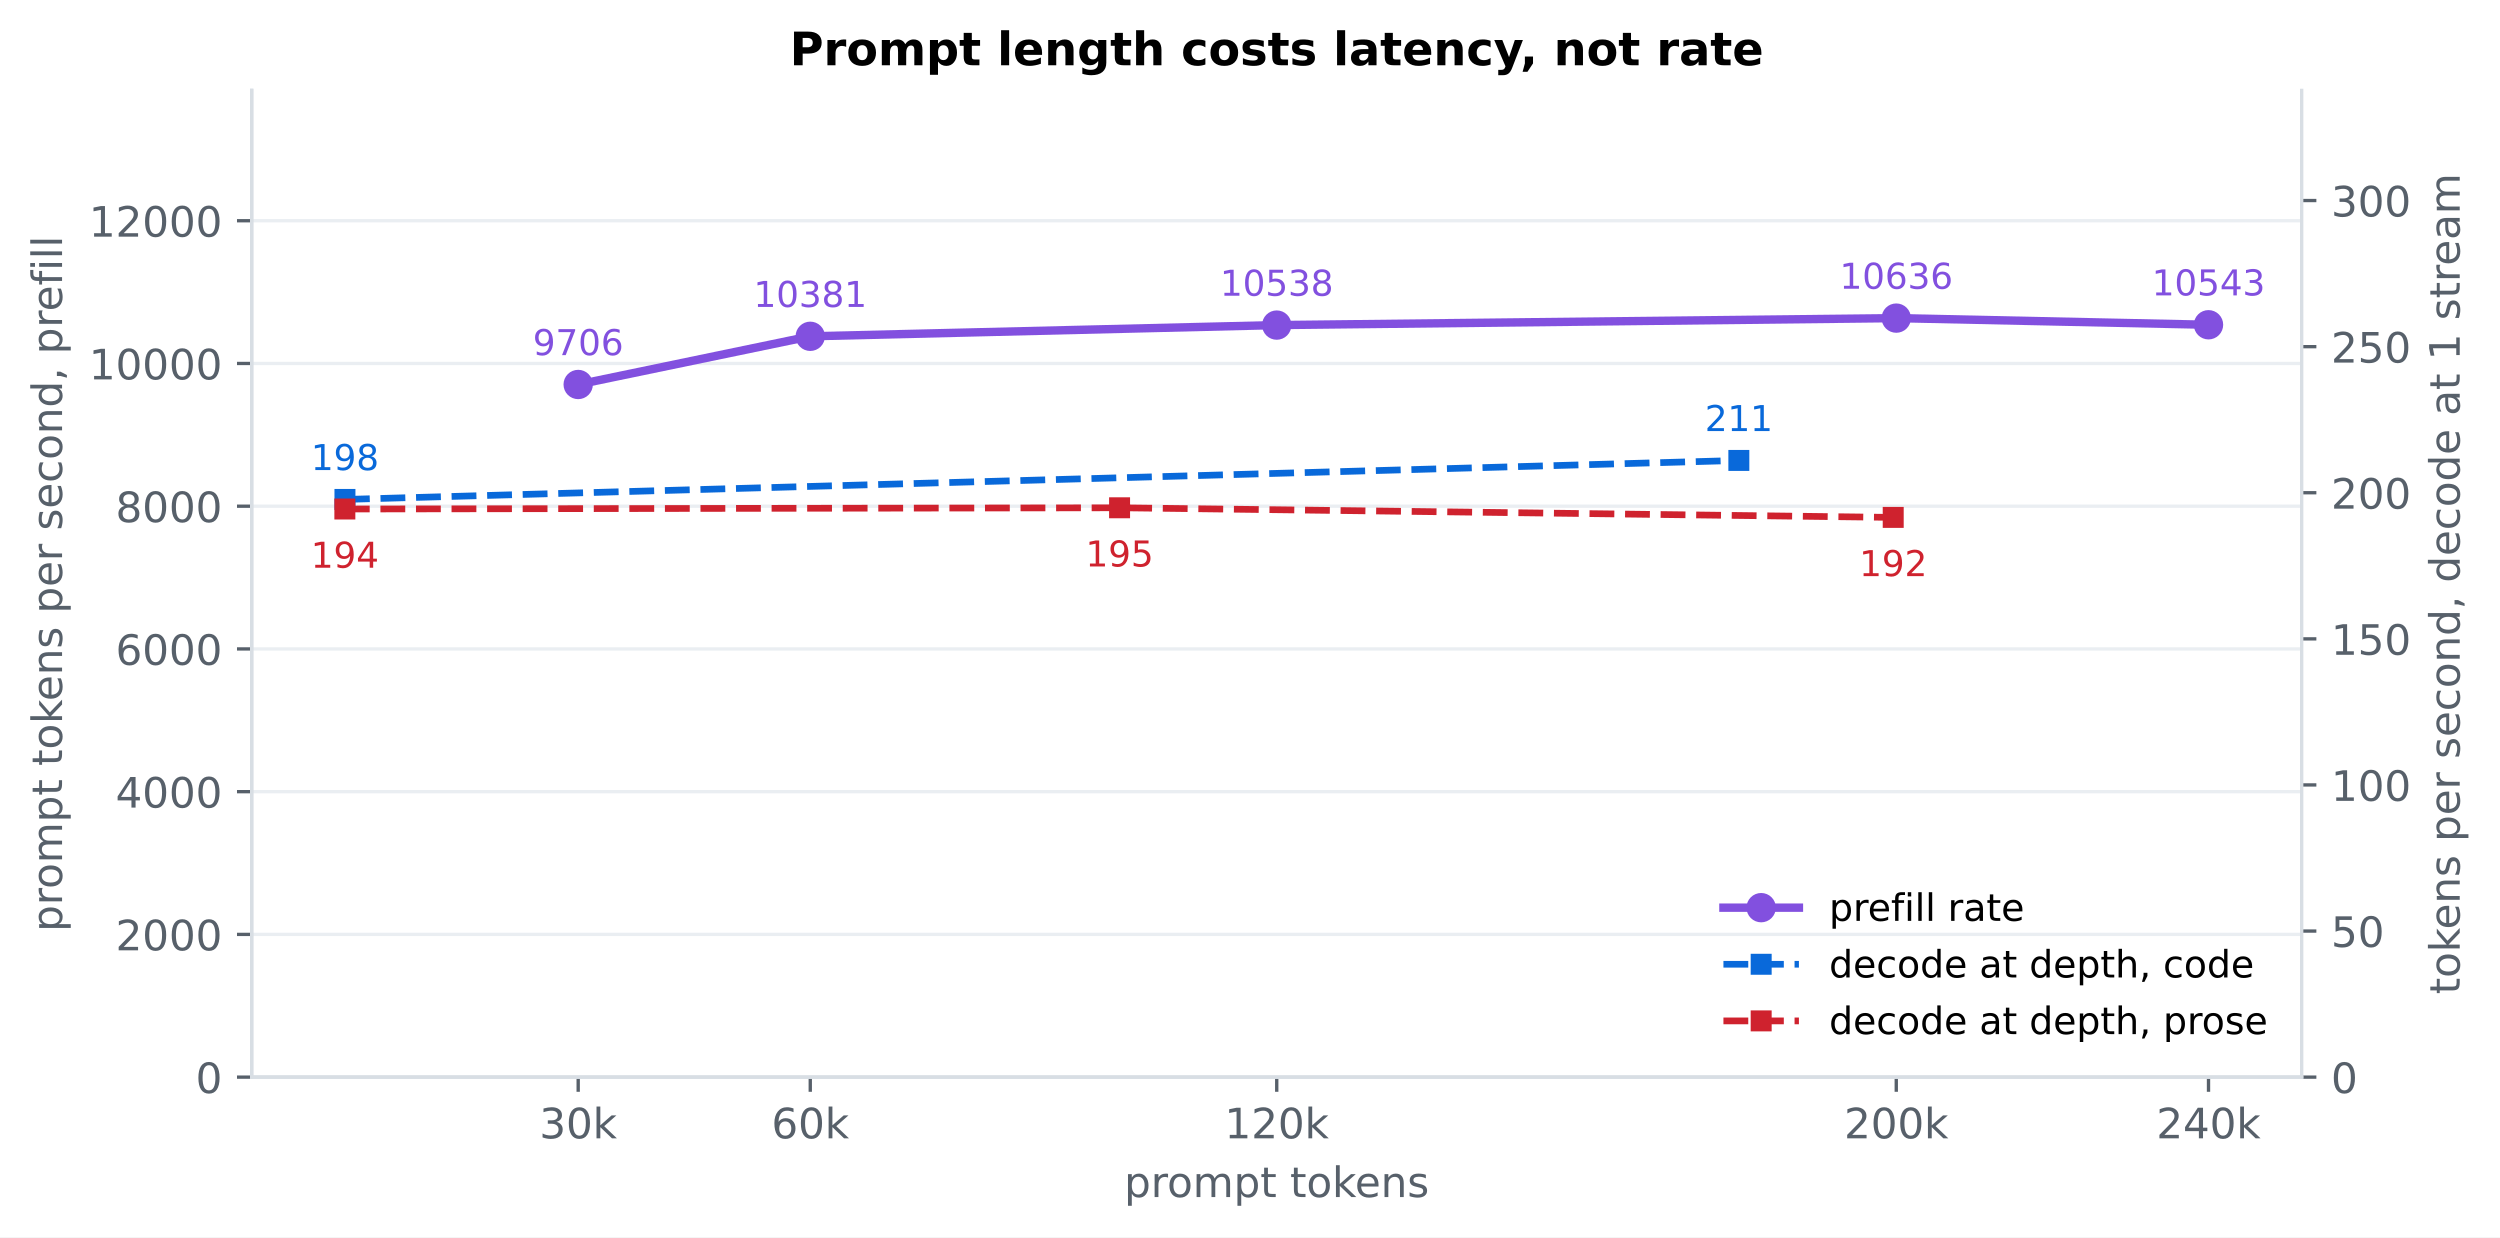
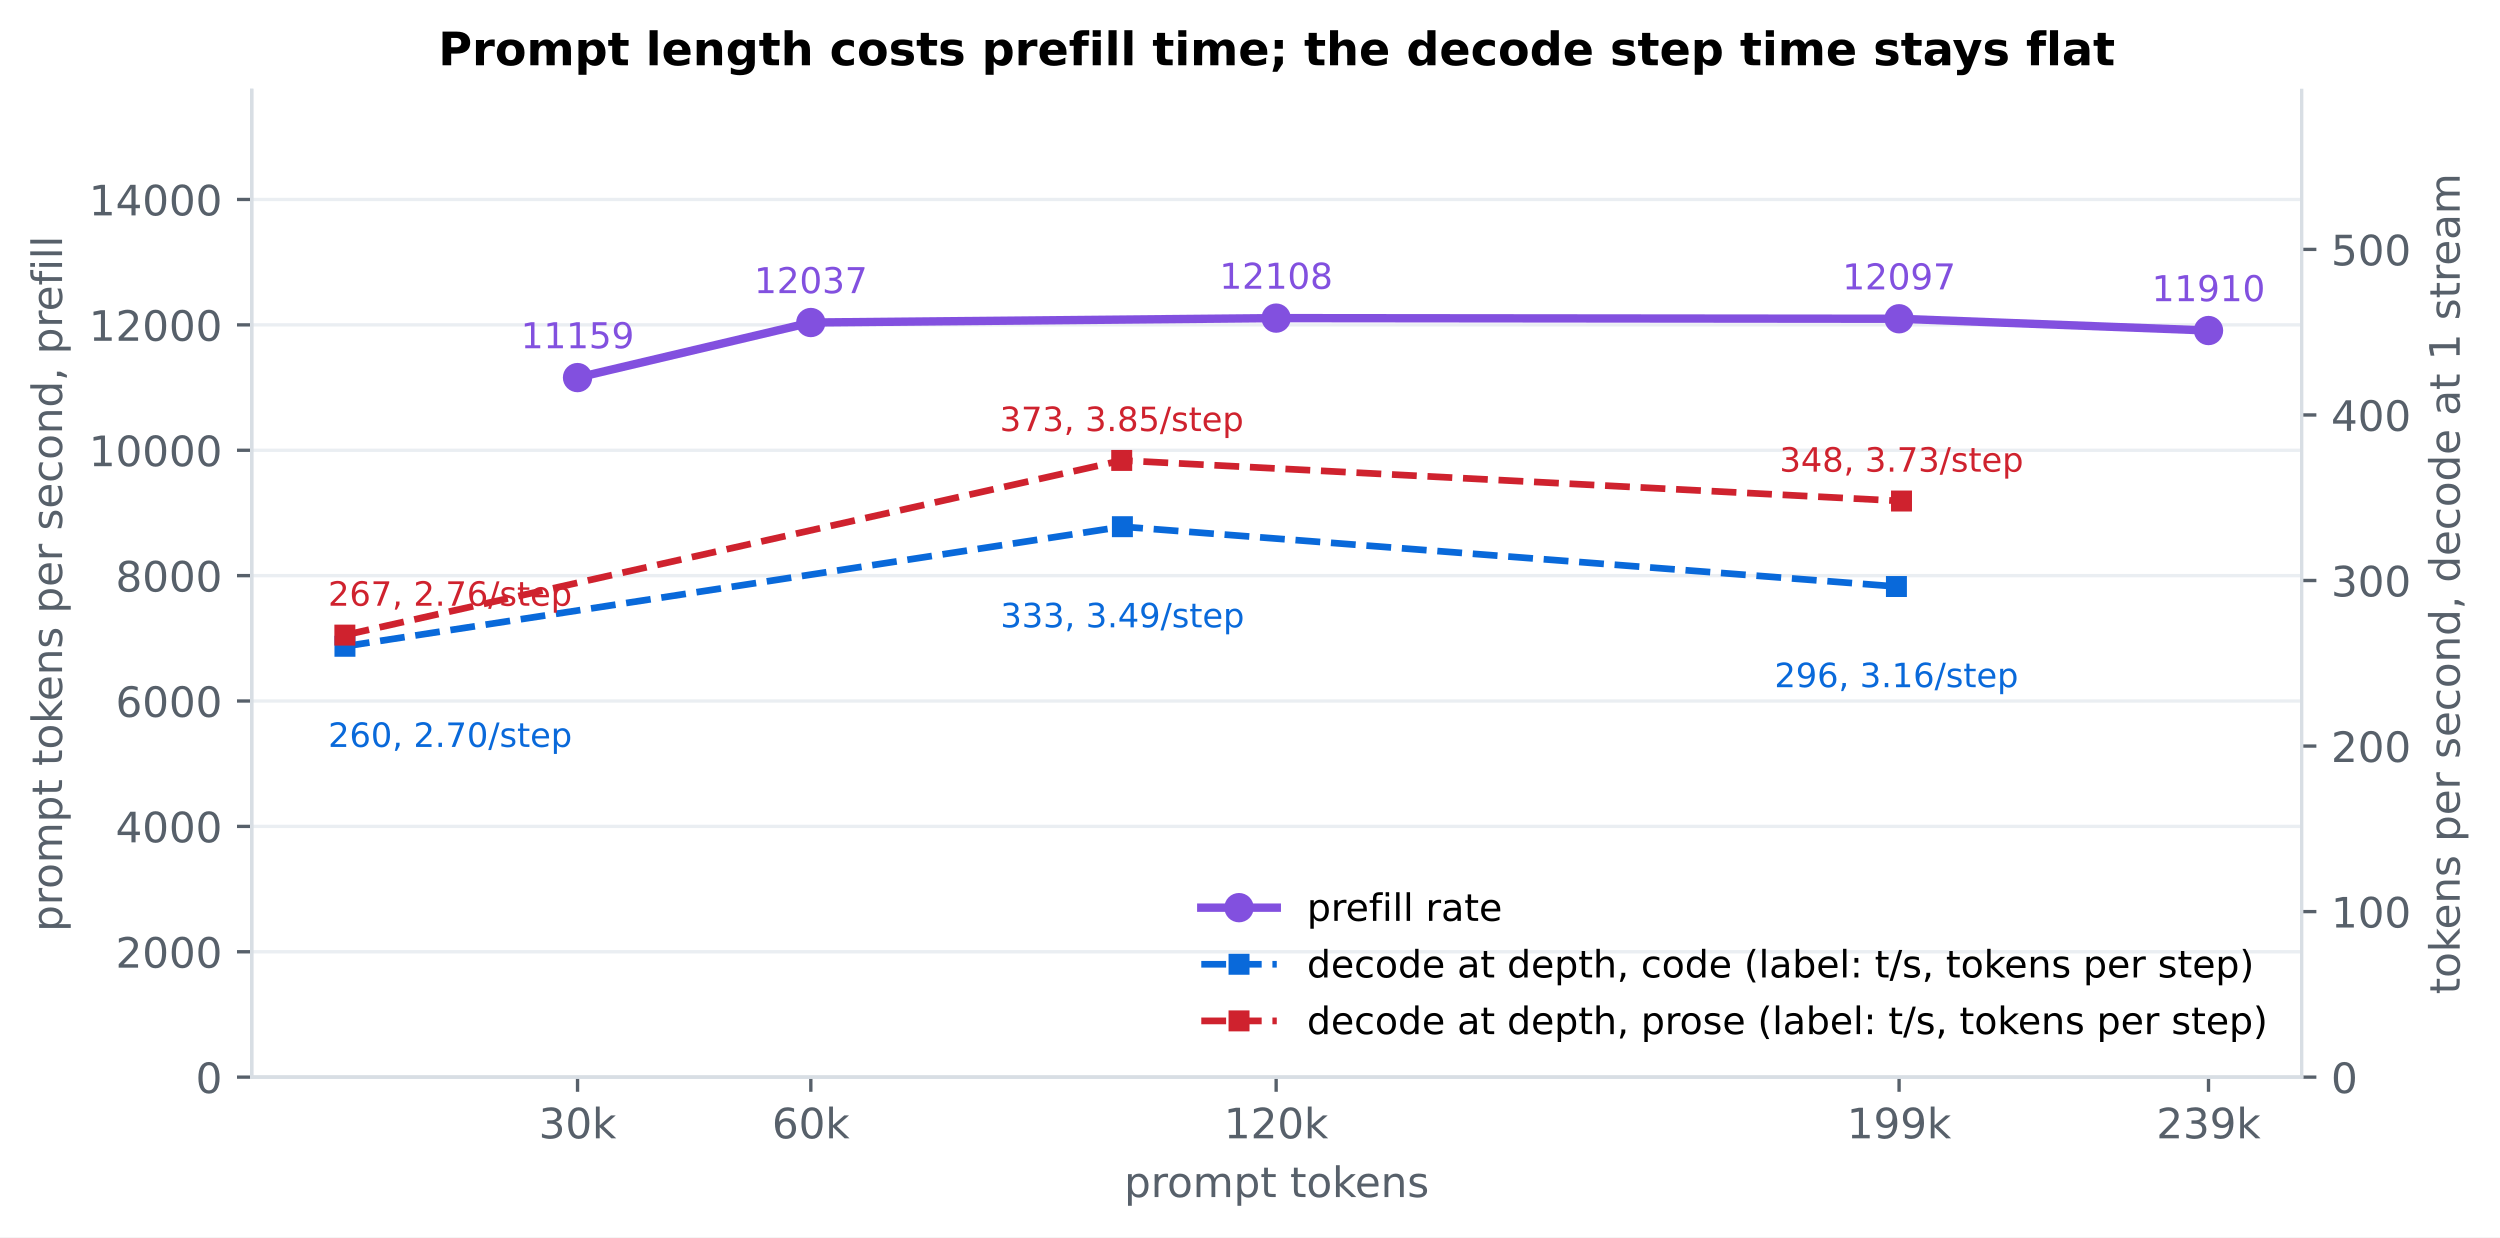
<svg xmlns="http://www.w3.org/2000/svg" xmlns:xlink="http://www.w3.org/1999/xlink" width="596.138pt" height="295.051pt" viewBox="0 0 596.138 295.051" version="1.1">
  <defs>
    <style type="text/css">*{stroke-linejoin: round; stroke-linecap: butt}</style>
  </defs>
  <g id="figure_1">
    <g id="patch_1">
      <path d="M 0 295.051  L 596.138 295.051  L 596.138 0  L 0 0  z " style="fill: #ffffff" />
    </g>
    <g id="axes_1">
      <g id="patch_2">
        <path d="M 60.013 256.849  L 548.85 256.849  L 548.85 21.558  L 60.013 21.558  z " style="fill: #ffffff" />
      </g>
      <g id="matplotlib.axis_1">
        <g id="xtick_1">
          <g id="line2d_1">
            <defs>
-               <path id="md2c8f4f0ee" d="M 0 0  L 0 3.5  " style="stroke: #57606a; stroke-width: 0.8" />
+               <path id="m66fdf8a37d" d="M 0 0  L 0 3.5  " style="stroke: #57606a; stroke-width: 0.8" />
            </defs>
            <g>
-               <use xlink:href="#md2c8f4f0ee" x="137.873" y="256.849" style="fill: #57606a; stroke: #57606a; stroke-width: 0.8" />
+               <use xlink:href="#m66fdf8a37d" x="137.719" y="256.849" style="fill: #57606a; stroke: #57606a; stroke-width: 0.8" />
            </g>
          </g>
          <g id="text_1">
-             <text style="font-size: 10px; font-family: 'DejaVu Sans', 'Bitstream Vera Sans', 'Computer Modern Sans Serif', 'Lucida Grande', 'Verdana', 'Geneva', 'Lucid', 'Arial', 'Helvetica', 'Avant Garde', sans-serif; text-anchor: middle; fill: #57606a" x="137.873" y="271.448" transform="rotate(-0 137.8733 271.4476)">30k</text>
+             <text style="font-size: 10px; font-family: 'DejaVu Sans', 'Bitstream Vera Sans', 'Computer Modern Sans Serif', 'Lucida Grande', 'Verdana', 'Geneva', 'Lucid', 'Arial', 'Helvetica', 'Avant Garde', sans-serif; text-anchor: middle; fill: #57606a" x="137.719" y="271.448" transform="rotate(-0 137.719 271.4476)">30k</text>
          </g>
        </g>
        <g id="xtick_2">
          <g id="line2d_2">
            <g>
-               <use xlink:href="#md2c8f4f0ee" x="193.212" y="256.849" style="fill: #57606a; stroke: #57606a; stroke-width: 0.8" />
+               <use xlink:href="#m66fdf8a37d" x="193.344" y="256.849" style="fill: #57606a; stroke: #57606a; stroke-width: 0.8" />
            </g>
          </g>
          <g id="text_2">
-             <text style="font-size: 10px; font-family: 'DejaVu Sans', 'Bitstream Vera Sans', 'Computer Modern Sans Serif', 'Lucida Grande', 'Verdana', 'Geneva', 'Lucid', 'Arial', 'Helvetica', 'Avant Garde', sans-serif; text-anchor: middle; fill: #57606a" x="193.212" y="271.448" transform="rotate(-0 193.2122 271.4476)">60k</text>
+             <text style="font-size: 10px; font-family: 'DejaVu Sans', 'Bitstream Vera Sans', 'Computer Modern Sans Serif', 'Lucida Grande', 'Verdana', 'Geneva', 'Lucid', 'Arial', 'Helvetica', 'Avant Garde', sans-serif; text-anchor: middle; fill: #57606a" x="193.344" y="271.448" transform="rotate(-0 193.3438 271.4476)">60k</text>
          </g>
        </g>
        <g id="xtick_3">
          <g id="line2d_3">
            <g>
-               <use xlink:href="#md2c8f4f0ee" x="304.444" y="256.849" style="fill: #57606a; stroke: #57606a; stroke-width: 0.8" />
+               <use xlink:href="#m66fdf8a37d" x="304.303" y="256.849" style="fill: #57606a; stroke: #57606a; stroke-width: 0.8" />
            </g>
          </g>
          <g id="text_3">
-             <text style="font-size: 10px; font-family: 'DejaVu Sans', 'Bitstream Vera Sans', 'Computer Modern Sans Serif', 'Lucida Grande', 'Verdana', 'Geneva', 'Lucid', 'Arial', 'Helvetica', 'Avant Garde', sans-serif; text-anchor: middle; fill: #57606a" x="304.444" y="271.448" transform="rotate(-0 304.4444 271.4476)">120k</text>
+             <text style="font-size: 10px; font-family: 'DejaVu Sans', 'Bitstream Vera Sans', 'Computer Modern Sans Serif', 'Lucida Grande', 'Verdana', 'Geneva', 'Lucid', 'Arial', 'Helvetica', 'Avant Garde', sans-serif; text-anchor: middle; fill: #57606a" x="304.303" y="271.448" transform="rotate(-0 304.3026 271.4476)">120k</text>
          </g>
        </g>
        <g id="xtick_4">
          <g id="line2d_4">
            <g>
-               <use xlink:href="#md2c8f4f0ee" x="452.175" y="256.849" style="fill: #57606a; stroke: #57606a; stroke-width: 0.8" />
+               <use xlink:href="#m66fdf8a37d" x="452.846" y="256.849" style="fill: #57606a; stroke: #57606a; stroke-width: 0.8" />
            </g>
          </g>
          <g id="text_4">
-             <text style="font-size: 10px; font-family: 'DejaVu Sans', 'Bitstream Vera Sans', 'Computer Modern Sans Serif', 'Lucida Grande', 'Verdana', 'Geneva', 'Lucid', 'Arial', 'Helvetica', 'Avant Garde', sans-serif; text-anchor: middle; fill: #57606a" x="452.175" y="271.448" transform="rotate(-0 452.1754 271.4476)">200k</text>
+             <text style="font-size: 10px; font-family: 'DejaVu Sans', 'Bitstream Vera Sans', 'Computer Modern Sans Serif', 'Lucida Grande', 'Verdana', 'Geneva', 'Lucid', 'Arial', 'Helvetica', 'Avant Garde', sans-serif; text-anchor: middle; fill: #57606a" x="452.846" y="271.448" transform="rotate(-0 452.8459 271.4476)">199k</text>
          </g>
        </g>
        <g id="xtick_5">
          <g id="line2d_5">
            <g>
-               <use xlink:href="#md2c8f4f0ee" x="526.63" y="256.849" style="fill: #57606a; stroke: #57606a; stroke-width: 0.8" />
+               <use xlink:href="#m66fdf8a37d" x="526.63" y="256.849" style="fill: #57606a; stroke: #57606a; stroke-width: 0.8" />
            </g>
          </g>
          <g id="text_5">
-             <text style="font-size: 10px; font-family: 'DejaVu Sans', 'Bitstream Vera Sans', 'Computer Modern Sans Serif', 'Lucida Grande', 'Verdana', 'Geneva', 'Lucid', 'Arial', 'Helvetica', 'Avant Garde', sans-serif; text-anchor: middle; fill: #57606a" x="526.63" y="271.448" transform="rotate(-0 526.6298 271.4476)">240k</text>
+             <text style="font-size: 10px; font-family: 'DejaVu Sans', 'Bitstream Vera Sans', 'Computer Modern Sans Serif', 'Lucida Grande', 'Verdana', 'Geneva', 'Lucid', 'Arial', 'Helvetica', 'Avant Garde', sans-serif; text-anchor: middle; fill: #57606a" x="526.63" y="271.448" transform="rotate(-0 526.6298 271.4476)">239k</text>
          </g>
        </g>
        <g id="text_6">
          <text style="font-size: 10px; font-family: 'DejaVu Sans', 'Bitstream Vera Sans', 'Computer Modern Sans Serif', 'Lucida Grande', 'Verdana', 'Geneva', 'Lucid', 'Arial', 'Helvetica', 'Avant Garde', sans-serif; text-anchor: middle; fill: #57606a" x="304.431" y="285.448" transform="rotate(-0 304.4315 285.4484)">prompt tokens</text>
        </g>
      </g>
      <g id="matplotlib.axis_2">
        <g id="ytick_1">
          <g id="line2d_6">
-             <path d="M 60.013 256.849  L 548.85 256.849  " clip-path="url(#pec64a757a4)" style="fill: none; stroke: #eaeef2; stroke-width: 0.8; stroke-linecap: square" />
+             <path d="M 60.013 256.849  L 548.85 256.849  " clip-path="url(#p2744a0fc89)" style="fill: none; stroke: #eaeef2; stroke-width: 0.8; stroke-linecap: square" />
          </g>
          <g id="line2d_7">
            <defs>
-               <path id="ma69def720a" d="M 0 0  L -3.5 0  " style="stroke: #57606a; stroke-width: 0.8" />
+               <path id="m0d9847f0f3" d="M 0 0  L -3.5 0  " style="stroke: #57606a; stroke-width: 0.8" />
            </defs>
            <g>
-               <use xlink:href="#ma69def720a" x="60.013" y="256.849" style="fill: #57606a; stroke: #57606a; stroke-width: 0.8" />
+               <use xlink:href="#m0d9847f0f3" x="60.013" y="256.849" style="fill: #57606a; stroke: #57606a; stroke-width: 0.8" />
            </g>
          </g>
          <g id="text_7">
            <text style="font-size: 10px; font-family: 'DejaVu Sans', 'Bitstream Vera Sans', 'Computer Modern Sans Serif', 'Lucida Grande', 'Verdana', 'Geneva', 'Lucid', 'Arial', 'Helvetica', 'Avant Garde', sans-serif; text-anchor: end; fill: #57606a" x="53.013" y="260.648" transform="rotate(-0 53.01328 260.648)">0</text>
          </g>
        </g>
        <g id="ytick_2">
          <g id="line2d_8">
-             <path d="M 60.013 222.814  L 548.85 222.814  " clip-path="url(#pec64a757a4)" style="fill: none; stroke: #eaeef2; stroke-width: 0.8; stroke-linecap: square" />
+             <path d="M 60.013 226.952  L 548.85 226.952  " clip-path="url(#p2744a0fc89)" style="fill: none; stroke: #eaeef2; stroke-width: 0.8; stroke-linecap: square" />
          </g>
          <g id="line2d_9">
            <g>
-               <use xlink:href="#ma69def720a" x="60.013" y="222.814" style="fill: #57606a; stroke: #57606a; stroke-width: 0.8" />
+               <use xlink:href="#m0d9847f0f3" x="60.013" y="226.952" style="fill: #57606a; stroke: #57606a; stroke-width: 0.8" />
            </g>
          </g>
          <g id="text_8">
-             <text style="font-size: 10px; font-family: 'DejaVu Sans', 'Bitstream Vera Sans', 'Computer Modern Sans Serif', 'Lucida Grande', 'Verdana', 'Geneva', 'Lucid', 'Arial', 'Helvetica', 'Avant Garde', sans-serif; text-anchor: end; fill: #57606a" x="53.013" y="226.613" transform="rotate(-0 53.01328 226.613)">2000</text>
+             <text style="font-size: 10px; font-family: 'DejaVu Sans', 'Bitstream Vera Sans', 'Computer Modern Sans Serif', 'Lucida Grande', 'Verdana', 'Geneva', 'Lucid', 'Arial', 'Helvetica', 'Avant Garde', sans-serif; text-anchor: end; fill: #57606a" x="53.013" y="230.751" transform="rotate(-0 53.01328 230.7509)">2000</text>
          </g>
        </g>
        <g id="ytick_3">
          <g id="line2d_10">
-             <path d="M 60.013 188.779  L 548.85 188.779  " clip-path="url(#pec64a757a4)" style="fill: none; stroke: #eaeef2; stroke-width: 0.8; stroke-linecap: square" />
+             <path d="M 60.013 197.055  L 548.85 197.055  " clip-path="url(#p2744a0fc89)" style="fill: none; stroke: #eaeef2; stroke-width: 0.8; stroke-linecap: square" />
          </g>
          <g id="line2d_11">
            <g>
-               <use xlink:href="#ma69def720a" x="60.013" y="188.779" style="fill: #57606a; stroke: #57606a; stroke-width: 0.8" />
+               <use xlink:href="#m0d9847f0f3" x="60.013" y="197.055" style="fill: #57606a; stroke: #57606a; stroke-width: 0.8" />
            </g>
          </g>
          <g id="text_9">
-             <text style="font-size: 10px; font-family: 'DejaVu Sans', 'Bitstream Vera Sans', 'Computer Modern Sans Serif', 'Lucida Grande', 'Verdana', 'Geneva', 'Lucid', 'Arial', 'Helvetica', 'Avant Garde', sans-serif; text-anchor: end; fill: #57606a" x="53.013" y="192.578" transform="rotate(-0 53.01328 192.5779)">4000</text>
+             <text style="font-size: 10px; font-family: 'DejaVu Sans', 'Bitstream Vera Sans', 'Computer Modern Sans Serif', 'Lucida Grande', 'Verdana', 'Geneva', 'Lucid', 'Arial', 'Helvetica', 'Avant Garde', sans-serif; text-anchor: end; fill: #57606a" x="53.013" y="200.854" transform="rotate(-0 53.01328 200.8538)">4000</text>
          </g>
        </g>
        <g id="ytick_4">
          <g id="line2d_12">
-             <path d="M 60.013 154.744  L 548.85 154.744  " clip-path="url(#pec64a757a4)" style="fill: none; stroke: #eaeef2; stroke-width: 0.8; stroke-linecap: square" />
+             <path d="M 60.013 167.158  L 548.85 167.158  " clip-path="url(#p2744a0fc89)" style="fill: none; stroke: #eaeef2; stroke-width: 0.8; stroke-linecap: square" />
          </g>
          <g id="line2d_13">
            <g>
-               <use xlink:href="#ma69def720a" x="60.013" y="154.744" style="fill: #57606a; stroke: #57606a; stroke-width: 0.8" />
+               <use xlink:href="#m0d9847f0f3" x="60.013" y="167.158" style="fill: #57606a; stroke: #57606a; stroke-width: 0.8" />
            </g>
          </g>
          <g id="text_10">
-             <text style="font-size: 10px; font-family: 'DejaVu Sans', 'Bitstream Vera Sans', 'Computer Modern Sans Serif', 'Lucida Grande', 'Verdana', 'Geneva', 'Lucid', 'Arial', 'Helvetica', 'Avant Garde', sans-serif; text-anchor: end; fill: #57606a" x="53.013" y="158.543" transform="rotate(-0 53.01328 158.5429)">6000</text>
+             <text style="font-size: 10px; font-family: 'DejaVu Sans', 'Bitstream Vera Sans', 'Computer Modern Sans Serif', 'Lucida Grande', 'Verdana', 'Geneva', 'Lucid', 'Arial', 'Helvetica', 'Avant Garde', sans-serif; text-anchor: end; fill: #57606a" x="53.013" y="170.957" transform="rotate(-0 53.01328 170.9567)">6000</text>
          </g>
        </g>
        <g id="ytick_5">
          <g id="line2d_14">
-             <path d="M 60.013 120.709  L 548.85 120.709  " clip-path="url(#pec64a757a4)" style="fill: none; stroke: #eaeef2; stroke-width: 0.8; stroke-linecap: square" />
+             <path d="M 60.013 137.261  L 548.85 137.261  " clip-path="url(#p2744a0fc89)" style="fill: none; stroke: #eaeef2; stroke-width: 0.8; stroke-linecap: square" />
          </g>
          <g id="line2d_15">
            <g>
-               <use xlink:href="#ma69def720a" x="60.013" y="120.709" style="fill: #57606a; stroke: #57606a; stroke-width: 0.8" />
+               <use xlink:href="#m0d9847f0f3" x="60.013" y="137.261" style="fill: #57606a; stroke: #57606a; stroke-width: 0.8" />
            </g>
          </g>
          <g id="text_11">
-             <text style="font-size: 10px; font-family: 'DejaVu Sans', 'Bitstream Vera Sans', 'Computer Modern Sans Serif', 'Lucida Grande', 'Verdana', 'Geneva', 'Lucid', 'Arial', 'Helvetica', 'Avant Garde', sans-serif; text-anchor: end; fill: #57606a" x="53.013" y="124.508" transform="rotate(-0 53.01328 124.5079)">8000</text>
+             <text style="font-size: 10px; font-family: 'DejaVu Sans', 'Bitstream Vera Sans', 'Computer Modern Sans Serif', 'Lucida Grande', 'Verdana', 'Geneva', 'Lucid', 'Arial', 'Helvetica', 'Avant Garde', sans-serif; text-anchor: end; fill: #57606a" x="53.013" y="141.06" transform="rotate(-0 53.01328 141.0596)">8000</text>
          </g>
        </g>
        <g id="ytick_6">
          <g id="line2d_16">
-             <path d="M 60.013 86.674  L 548.85 86.674  " clip-path="url(#pec64a757a4)" style="fill: none; stroke: #eaeef2; stroke-width: 0.8; stroke-linecap: square" />
+             <path d="M 60.013 107.364  L 548.85 107.364  " clip-path="url(#p2744a0fc89)" style="fill: none; stroke: #eaeef2; stroke-width: 0.8; stroke-linecap: square" />
          </g>
          <g id="line2d_17">
            <g>
-               <use xlink:href="#ma69def720a" x="60.013" y="86.674" style="fill: #57606a; stroke: #57606a; stroke-width: 0.8" />
+               <use xlink:href="#m0d9847f0f3" x="60.013" y="107.364" style="fill: #57606a; stroke: #57606a; stroke-width: 0.8" />
            </g>
          </g>
          <g id="text_12">
-             <text style="font-size: 10px; font-family: 'DejaVu Sans', 'Bitstream Vera Sans', 'Computer Modern Sans Serif', 'Lucida Grande', 'Verdana', 'Geneva', 'Lucid', 'Arial', 'Helvetica', 'Avant Garde', sans-serif; text-anchor: end; fill: #57606a" x="53.013" y="90.473" transform="rotate(-0 53.01328 90.47282)">10000</text>
+             <text style="font-size: 10px; font-family: 'DejaVu Sans', 'Bitstream Vera Sans', 'Computer Modern Sans Serif', 'Lucida Grande', 'Verdana', 'Geneva', 'Lucid', 'Arial', 'Helvetica', 'Avant Garde', sans-serif; text-anchor: end; fill: #57606a" x="53.013" y="111.163" transform="rotate(-0 53.01328 111.1625)">10000</text>
          </g>
        </g>
        <g id="ytick_7">
          <g id="line2d_18">
-             <path d="M 60.013 52.639  L 548.85 52.639  " clip-path="url(#pec64a757a4)" style="fill: none; stroke: #eaeef2; stroke-width: 0.8; stroke-linecap: square" />
+             <path d="M 60.013 77.467  L 548.85 77.467  " clip-path="url(#p2744a0fc89)" style="fill: none; stroke: #eaeef2; stroke-width: 0.8; stroke-linecap: square" />
          </g>
          <g id="line2d_19">
            <g>
-               <use xlink:href="#ma69def720a" x="60.013" y="52.639" style="fill: #57606a; stroke: #57606a; stroke-width: 0.8" />
+               <use xlink:href="#m0d9847f0f3" x="60.013" y="77.467" style="fill: #57606a; stroke: #57606a; stroke-width: 0.8" />
            </g>
          </g>
          <g id="text_13">
-             <text style="font-size: 10px; font-family: 'DejaVu Sans', 'Bitstream Vera Sans', 'Computer Modern Sans Serif', 'Lucida Grande', 'Verdana', 'Geneva', 'Lucid', 'Arial', 'Helvetica', 'Avant Garde', sans-serif; text-anchor: end; fill: #57606a" x="53.013" y="56.438" transform="rotate(-0 53.01328 56.43778)">12000</text>
-           </g>
-         </g>
-         <g id="text_14">
+             <text style="font-size: 10px; font-family: 'DejaVu Sans', 'Bitstream Vera Sans', 'Computer Modern Sans Serif', 'Lucida Grande', 'Verdana', 'Geneva', 'Lucid', 'Arial', 'Helvetica', 'Avant Garde', sans-serif; text-anchor: end; fill: #57606a" x="53.013" y="81.265" transform="rotate(-0 53.01328 81.26543)">12000</text>
+           </g>
+         </g>
+         <g id="ytick_8">
+           <g id="line2d_20">
+             <path d="M 60.013 47.569  L 548.85 47.569  " clip-path="url(#p2744a0fc89)" style="fill: none; stroke: #eaeef2; stroke-width: 0.8; stroke-linecap: square" />
+           </g>
+           <g id="line2d_21">
+             <g>
+               <use xlink:href="#m0d9847f0f3" x="60.013" y="47.569" style="fill: #57606a; stroke: #57606a; stroke-width: 0.8" />
+             </g>
+           </g>
+           <g id="text_14">
+             <text style="font-size: 10px; font-family: 'DejaVu Sans', 'Bitstream Vera Sans', 'Computer Modern Sans Serif', 'Lucida Grande', 'Verdana', 'Geneva', 'Lucid', 'Arial', 'Helvetica', 'Avant Garde', sans-serif; text-anchor: end; fill: #57606a" x="53.013" y="51.368" transform="rotate(-0 53.01328 51.36833)">14000</text>
+           </g>
+         </g>
+         <g id="text_15">
          <text style="font-size: 10px; font-family: 'DejaVu Sans', 'Bitstream Vera Sans', 'Computer Modern Sans Serif', 'Lucida Grande', 'Verdana', 'Geneva', 'Lucid', 'Arial', 'Helvetica', 'Avant Garde', sans-serif; text-anchor: middle; fill: #57606a" x="14.798" y="139.204" transform="rotate(-90 14.79844 139.2037)">prompt tokens per second, prefill</text>
        </g>
      </g>
-       <g id="line2d_20">
-         <path d="M 137.873 91.683  L 193.212 80.193  L 304.444 77.52  L 452.175 75.856  L 526.63 77.441  " clip-path="url(#pec64a757a4)" style="fill: none; stroke: #8250df; stroke-width: 2; stroke-linecap: square" />
+       <g id="line2d_22">
+         <path d="M 137.719 90.038  L 193.344 76.907  L 304.303 75.856  L 452.846 76.011  L 526.63 78.817  " clip-path="url(#p2744a0fc89)" style="fill: none; stroke: #8250df; stroke-width: 2; stroke-linecap: square" />
        <defs>
-           <path id="m86b86a4fad" d="M 0 3  C 0.796 3 1.559 2.684 2.121 2.121  C 2.684 1.559 3 0.796 3 0  C 3 -0.796 2.684 -1.559 2.121 -2.121  C 1.559 -2.684 0.796 -3 0 -3  C -0.796 -3 -1.559 -2.684 -2.121 -2.121  C -2.684 -1.559 -3 -0.796 -3 0  C -3 0.796 -2.684 1.559 -2.121 2.121  C -1.559 2.684 -0.796 3 0 3  z " style="stroke: #8250df" />
+           <path id="m633111dc71" d="M 0 3  C 0.796 3 1.559 2.684 2.121 2.121  C 2.684 1.559 3 0.796 3 0  C 3 -0.796 2.684 -1.559 2.121 -2.121  C 1.559 -2.684 0.796 -3 0 -3  C -0.796 -3 -1.559 -2.684 -2.121 -2.121  C -2.684 -1.559 -3 -0.796 -3 0  C -3 0.796 -2.684 1.559 -2.121 2.121  C -1.559 2.684 -0.796 3 0 3  z " style="stroke: #8250df" />
        </defs>
-         <g clip-path="url(#pec64a757a4)">
-           <use xlink:href="#m86b86a4fad" x="137.873" y="91.683" style="fill: #8250df; stroke: #8250df" />
-           <use xlink:href="#m86b86a4fad" x="193.212" y="80.193" style="fill: #8250df; stroke: #8250df" />
-           <use xlink:href="#m86b86a4fad" x="304.444" y="77.52" style="fill: #8250df; stroke: #8250df" />
-           <use xlink:href="#m86b86a4fad" x="452.175" y="75.856" style="fill: #8250df; stroke: #8250df" />
-           <use xlink:href="#m86b86a4fad" x="526.63" y="77.441" style="fill: #8250df; stroke: #8250df" />
+         <g clip-path="url(#p2744a0fc89)">
+           <use xlink:href="#m633111dc71" x="137.719" y="90.038" style="fill: #8250df; stroke: #8250df" />
+           <use xlink:href="#m633111dc71" x="193.344" y="76.907" style="fill: #8250df; stroke: #8250df" />
+           <use xlink:href="#m633111dc71" x="304.303" y="75.856" style="fill: #8250df; stroke: #8250df" />
+           <use xlink:href="#m633111dc71" x="452.846" y="76.011" style="fill: #8250df; stroke: #8250df" />
+           <use xlink:href="#m633111dc71" x="526.63" y="78.817" style="fill: #8250df; stroke: #8250df" />
        </g>
      </g>
      <g id="patch_3">
        <path d="M 60.013 256.849  L 60.013 21.558  " style="fill: none; stroke: #d8dee4; stroke-width: 0.8; stroke-linejoin: miter; stroke-linecap: square" />
      </g>
      <g id="patch_4">
        <path d="M 60.013 256.849  L 548.85 256.849  " style="fill: none; stroke: #d8dee4; stroke-width: 0.8; stroke-linejoin: miter; stroke-linecap: square" />
      </g>
-       <g id="text_15">
-         <text style="font-size: 8.5px; font-family: 'DejaVu Sans', 'Bitstream Vera Sans', 'Computer Modern Sans Serif', 'Lucida Grande', 'Verdana', 'Geneva', 'Lucid', 'Arial', 'Helvetica', 'Avant Garde', sans-serif; text-anchor: middle; fill: #8250df" x="137.873" y="84.683" transform="rotate(-0 137.8733 84.68291)">9706</text>
-       </g>
      <g id="text_16">
-         <text style="font-size: 8.5px; font-family: 'DejaVu Sans', 'Bitstream Vera Sans', 'Computer Modern Sans Serif', 'Lucida Grande', 'Verdana', 'Geneva', 'Lucid', 'Arial', 'Helvetica', 'Avant Garde', sans-serif; text-anchor: middle; fill: #8250df" x="193.212" y="73.193" transform="rotate(-0 193.2122 73.19291)">10381</text>
+         <text style="font-size: 8.5px; font-family: 'DejaVu Sans', 'Bitstream Vera Sans', 'Computer Modern Sans Serif', 'Lucida Grande', 'Verdana', 'Geneva', 'Lucid', 'Arial', 'Helvetica', 'Avant Garde', sans-serif; text-anchor: middle; fill: #8250df" x="137.719" y="83.038" transform="rotate(-0 137.719 83.03751)">11159</text>
      </g>
      <g id="text_17">
-         <text style="font-size: 8.5px; font-family: 'DejaVu Sans', 'Bitstream Vera Sans', 'Computer Modern Sans Serif', 'Lucida Grande', 'Verdana', 'Geneva', 'Lucid', 'Arial', 'Helvetica', 'Avant Garde', sans-serif; text-anchor: middle; fill: #8250df" x="304.444" y="70.52" transform="rotate(-0 304.4444 70.52034)">10538</text>
+         <text style="font-size: 8.5px; font-family: 'DejaVu Sans', 'Bitstream Vera Sans', 'Computer Modern Sans Serif', 'Lucida Grande', 'Verdana', 'Geneva', 'Lucid', 'Arial', 'Helvetica', 'Avant Garde', sans-serif; text-anchor: middle; fill: #8250df" x="193.344" y="69.907" transform="rotate(-0 193.3438 69.9071)">12037</text>
      </g>
      <g id="text_18">
-         <text style="font-size: 8.5px; font-family: 'DejaVu Sans', 'Bitstream Vera Sans', 'Computer Modern Sans Serif', 'Lucida Grande', 'Verdana', 'Geneva', 'Lucid', 'Arial', 'Helvetica', 'Avant Garde', sans-serif; text-anchor: middle; fill: #8250df" x="452.175" y="68.856" transform="rotate(-0 452.1754 68.85618)">10636</text>
+         <text style="font-size: 8.5px; font-family: 'DejaVu Sans', 'Bitstream Vera Sans', 'Computer Modern Sans Serif', 'Lucida Grande', 'Verdana', 'Geneva', 'Lucid', 'Arial', 'Helvetica', 'Avant Garde', sans-serif; text-anchor: middle; fill: #8250df" x="304.303" y="68.856" transform="rotate(-0 304.3026 68.85618)">12108</text>
      </g>
      <g id="text_19">
-         <text style="font-size: 8.5px; font-family: 'DejaVu Sans', 'Bitstream Vera Sans', 'Computer Modern Sans Serif', 'Lucida Grande', 'Verdana', 'Geneva', 'Lucid', 'Arial', 'Helvetica', 'Avant Garde', sans-serif; text-anchor: middle; fill: #8250df" x="526.63" y="70.441" transform="rotate(-0 526.6298 70.4408)">10543</text>
+         <text style="font-size: 8.5px; font-family: 'DejaVu Sans', 'Bitstream Vera Sans', 'Computer Modern Sans Serif', 'Lucida Grande', 'Verdana', 'Geneva', 'Lucid', 'Arial', 'Helvetica', 'Avant Garde', sans-serif; text-anchor: middle; fill: #8250df" x="452.846" y="69.011" transform="rotate(-0 452.8459 69.01111)">12097</text>
      </g>
      <g id="text_20">
-         <text style="font-weight: 700; font-size: 11px; font-family: 'DejaVu Sans', 'Bitstream Vera Sans', 'Computer Modern Sans Serif', 'Lucida Grande', 'Verdana', 'Geneva', 'Lucid', 'Arial', 'Helvetica', 'Avant Garde', sans-serif; text-anchor: middle" x="304.431" y="15.558" transform="rotate(-0 304.4315 15.55828)">Prompt length costs latency, not rate</text>
+         <text style="font-size: 8.5px; font-family: 'DejaVu Sans', 'Bitstream Vera Sans', 'Computer Modern Sans Serif', 'Lucida Grande', 'Verdana', 'Geneva', 'Lucid', 'Arial', 'Helvetica', 'Avant Garde', sans-serif; text-anchor: middle; fill: #8250df" x="526.63" y="71.817" transform="rotate(-0 526.6298 71.81707)">11910</text>
+       </g>
+       <g id="text_21">
+         <text style="font-weight: 700; font-size: 11px; font-family: 'DejaVu Sans', 'Bitstream Vera Sans', 'Computer Modern Sans Serif', 'Lucida Grande', 'Verdana', 'Geneva', 'Lucid', 'Arial', 'Helvetica', 'Avant Garde', sans-serif; text-anchor: middle" x="304.431" y="15.558" transform="rotate(-0 304.4315 15.55828)">Prompt length costs prefill time; the decode step time stays flat</text>
      </g>
      <g id="legend_1">
-         <g id="line2d_21">
-           <path d="M 410.961 216.436  L 419.961 216.436  L 428.961 216.436  " style="fill: none; stroke: #8250df; stroke-width: 2; stroke-linecap: square" />
+         <g id="line2d_23">
+           <path d="M 286.453 216.436  L 295.453 216.436  L 304.453 216.436  " style="fill: none; stroke: #8250df; stroke-width: 2; stroke-linecap: square" />
          <g>
-             <use xlink:href="#m86b86a4fad" x="419.961" y="216.436" style="fill: #8250df; stroke: #8250df" />
-           </g>
-         </g>
-         <g id="text_21">
-           <text style="font-size: 9px; font-family: 'DejaVu Sans', 'Bitstream Vera Sans', 'Computer Modern Sans Serif', 'Lucida Grande', 'Verdana', 'Geneva', 'Lucid', 'Arial', 'Helvetica', 'Avant Garde', sans-serif; text-anchor: start" x="436.161" y="219.586" transform="rotate(-0 436.1612 219.5857)">prefill rate</text>
-         </g>
-         <g id="line2d_22">
-           <path d="M 410.961 229.936  L 419.961 229.936  L 428.961 229.936  " style="fill: none; stroke-dasharray: 5.92,2.56; stroke-dashoffset: 0; stroke: #0969da; stroke-width: 1.6" />
+             <use xlink:href="#m633111dc71" x="295.453" y="216.436" style="fill: #8250df; stroke: #8250df" />
+           </g>
+         </g>
+         <g id="text_22">
+           <text style="font-size: 9px; font-family: 'DejaVu Sans', 'Bitstream Vera Sans', 'Computer Modern Sans Serif', 'Lucida Grande', 'Verdana', 'Geneva', 'Lucid', 'Arial', 'Helvetica', 'Avant Garde', sans-serif; text-anchor: start" x="311.653" y="219.586" transform="rotate(-0 311.6532 219.5857)">prefill rate</text>
+         </g>
+         <g id="line2d_24">
+           <path d="M 286.453 229.936  L 295.453 229.936  L 304.453 229.936  " style="fill: none; stroke-dasharray: 5.92,2.56; stroke-dashoffset: 0; stroke: #0969da; stroke-width: 1.6" />
          <defs>
-             <path id="mba2d88f4df" d="M -2 2  L 2 2  L 2 -2  L -2 -2  z " style="stroke: #0969da; stroke-linejoin: miter" />
+             <path id="m9f4d259a78" d="M -2 2  L 2 2  L 2 -2  L -2 -2  z " style="stroke: #0969da; stroke-linejoin: miter" />
          </defs>
          <g>
-             <use xlink:href="#mba2d88f4df" x="419.961" y="229.936" style="fill: #0969da; stroke: #0969da; stroke-linejoin: miter" />
-           </g>
-         </g>
-         <g id="text_22">
-           <text style="font-size: 9px; font-family: 'DejaVu Sans', 'Bitstream Vera Sans', 'Computer Modern Sans Serif', 'Lucida Grande', 'Verdana', 'Geneva', 'Lucid', 'Arial', 'Helvetica', 'Avant Garde', sans-serif; text-anchor: start" x="436.161" y="233.086" transform="rotate(-0 436.1612 233.0864)">decode at depth, code</text>
-         </g>
-         <g id="line2d_23">
-           <path d="M 410.961 243.437  L 419.961 243.437  L 428.961 243.437  " style="fill: none; stroke-dasharray: 5.92,2.56; stroke-dashoffset: 0; stroke: #cf222e; stroke-width: 1.6" />
+             <use xlink:href="#m9f4d259a78" x="295.453" y="229.936" style="fill: #0969da; stroke: #0969da; stroke-linejoin: miter" />
+           </g>
+         </g>
+         <g id="text_23">
+           <text style="font-size: 9px; font-family: 'DejaVu Sans', 'Bitstream Vera Sans', 'Computer Modern Sans Serif', 'Lucida Grande', 'Verdana', 'Geneva', 'Lucid', 'Arial', 'Helvetica', 'Avant Garde', sans-serif; text-anchor: start" x="311.653" y="233.086" transform="rotate(-0 311.6532 233.0864)">decode at depth, code (label: t/s, tokens per step)</text>
+         </g>
+         <g id="line2d_25">
+           <path d="M 286.453 243.437  L 295.453 243.437  L 304.453 243.437  " style="fill: none; stroke-dasharray: 5.92,2.56; stroke-dashoffset: 0; stroke: #cf222e; stroke-width: 1.6" />
          <defs>
-             <path id="mbb4b3de828" d="M -2 2  L 2 2  L 2 -2  L -2 -2  z " style="stroke: #cf222e; stroke-linejoin: miter" />
+             <path id="mae5b45c183" d="M -2 2  L 2 2  L 2 -2  L -2 -2  z " style="stroke: #cf222e; stroke-linejoin: miter" />
          </defs>
          <g>
-             <use xlink:href="#mbb4b3de828" x="419.961" y="243.437" style="fill: #cf222e; stroke: #cf222e; stroke-linejoin: miter" />
-           </g>
-         </g>
-         <g id="text_23">
-           <text style="font-size: 9px; font-family: 'DejaVu Sans', 'Bitstream Vera Sans', 'Computer Modern Sans Serif', 'Lucida Grande', 'Verdana', 'Geneva', 'Lucid', 'Arial', 'Helvetica', 'Avant Garde', sans-serif; text-anchor: start" x="436.161" y="246.587" transform="rotate(-0 436.1612 246.5871)">decode at depth, prose</text>
+             <use xlink:href="#mae5b45c183" x="295.453" y="243.437" style="fill: #cf222e; stroke: #cf222e; stroke-linejoin: miter" />
+           </g>
+         </g>
+         <g id="text_24">
+           <text style="font-size: 9px; font-family: 'DejaVu Sans', 'Bitstream Vera Sans', 'Computer Modern Sans Serif', 'Lucida Grande', 'Verdana', 'Geneva', 'Lucid', 'Arial', 'Helvetica', 'Avant Garde', sans-serif; text-anchor: start" x="311.653" y="246.587" transform="rotate(-0 311.6532 246.5871)">decode at depth, prose (label: t/s, tokens per step)</text>
        </g>
      </g>
    </g>
    <g id="axes_2">
      <g id="matplotlib.axis_3">
-         <g id="ytick_8">
-           <g id="line2d_24">
+         <g id="ytick_9">
+           <g id="line2d_26">
            <defs>
-               <path id="m784aa966a4" d="M 0 0  L 3.5 0  " style="stroke: #57606a; stroke-width: 0.8" />
+               <path id="m39b2070357" d="M 0 0  L 3.5 0  " style="stroke: #57606a; stroke-width: 0.8" />
            </defs>
            <g>
-               <use xlink:href="#m784aa966a4" x="548.85" y="256.849" style="fill: #57606a; stroke: #57606a; stroke-width: 0.8" />
-             </g>
-           </g>
-           <g id="text_24">
+               <use xlink:href="#m39b2070357" x="548.85" y="256.849" style="fill: #57606a; stroke: #57606a; stroke-width: 0.8" />
+             </g>
+           </g>
+           <g id="text_25">
            <text style="font-size: 10px; font-family: 'DejaVu Sans', 'Bitstream Vera Sans', 'Computer Modern Sans Serif', 'Lucida Grande', 'Verdana', 'Geneva', 'Lucid', 'Arial', 'Helvetica', 'Avant Garde', sans-serif; text-anchor: start; fill: #57606a" x="555.85" y="260.648" transform="rotate(-0 555.8496 260.648)">0</text>
          </g>
        </g>
-         <g id="ytick_9">
-           <g id="line2d_25">
-             <g>
-               <use xlink:href="#m784aa966a4" x="548.85" y="222.012" style="fill: #57606a; stroke: #57606a; stroke-width: 0.8" />
-             </g>
-           </g>
-           <g id="text_25">
-             <text style="font-size: 10px; font-family: 'DejaVu Sans', 'Bitstream Vera Sans', 'Computer Modern Sans Serif', 'Lucida Grande', 'Verdana', 'Geneva', 'Lucid', 'Arial', 'Helvetica', 'Avant Garde', sans-serif; text-anchor: start; fill: #57606a" x="555.85" y="225.81" transform="rotate(-0 555.8496 225.8103)">50</text>
-           </g>
-         </g>
        <g id="ytick_10">
-           <g id="line2d_26">
-             <g>
-               <use xlink:href="#m784aa966a4" x="548.85" y="187.174" style="fill: #57606a; stroke: #57606a; stroke-width: 0.8" />
+           <g id="line2d_27">
+             <g>
+               <use xlink:href="#m39b2070357" x="548.85" y="217.375" style="fill: #57606a; stroke: #57606a; stroke-width: 0.8" />
            </g>
          </g>
          <g id="text_26">
-             <text style="font-size: 10px; font-family: 'DejaVu Sans', 'Bitstream Vera Sans', 'Computer Modern Sans Serif', 'Lucida Grande', 'Verdana', 'Geneva', 'Lucid', 'Arial', 'Helvetica', 'Avant Garde', sans-serif; text-anchor: start; fill: #57606a" x="555.85" y="190.973" transform="rotate(-0 555.8496 190.9727)">100</text>
+             <text style="font-size: 10px; font-family: 'DejaVu Sans', 'Bitstream Vera Sans', 'Computer Modern Sans Serif', 'Lucida Grande', 'Verdana', 'Geneva', 'Lucid', 'Arial', 'Helvetica', 'Avant Garde', sans-serif; text-anchor: start; fill: #57606a" x="555.85" y="221.173" transform="rotate(-0 555.8496 221.1734)">100</text>
          </g>
        </g>
        <g id="ytick_11">
-           <g id="line2d_27">
-             <g>
-               <use xlink:href="#m784aa966a4" x="548.85" y="152.336" style="fill: #57606a; stroke: #57606a; stroke-width: 0.8" />
+           <g id="line2d_28">
+             <g>
+               <use xlink:href="#m39b2070357" x="548.85" y="177.9" style="fill: #57606a; stroke: #57606a; stroke-width: 0.8" />
            </g>
          </g>
          <g id="text_27">
-             <text style="font-size: 10px; font-family: 'DejaVu Sans', 'Bitstream Vera Sans', 'Computer Modern Sans Serif', 'Lucida Grande', 'Verdana', 'Geneva', 'Lucid', 'Arial', 'Helvetica', 'Avant Garde', sans-serif; text-anchor: start; fill: #57606a" x="555.85" y="156.135" transform="rotate(-0 555.8496 156.135)">150</text>
+             <text style="font-size: 10px; font-family: 'DejaVu Sans', 'Bitstream Vera Sans', 'Computer Modern Sans Serif', 'Lucida Grande', 'Verdana', 'Geneva', 'Lucid', 'Arial', 'Helvetica', 'Avant Garde', sans-serif; text-anchor: start; fill: #57606a" x="555.85" y="181.699" transform="rotate(-0 555.8496 181.6988)">200</text>
          </g>
        </g>
        <g id="ytick_12">
-           <g id="line2d_28">
-             <g>
-               <use xlink:href="#m784aa966a4" x="548.85" y="117.498" style="fill: #57606a; stroke: #57606a; stroke-width: 0.8" />
+           <g id="line2d_29">
+             <g>
+               <use xlink:href="#m39b2070357" x="548.85" y="138.425" style="fill: #57606a; stroke: #57606a; stroke-width: 0.8" />
            </g>
          </g>
          <g id="text_28">
-             <text style="font-size: 10px; font-family: 'DejaVu Sans', 'Bitstream Vera Sans', 'Computer Modern Sans Serif', 'Lucida Grande', 'Verdana', 'Geneva', 'Lucid', 'Arial', 'Helvetica', 'Avant Garde', sans-serif; text-anchor: start; fill: #57606a" x="555.85" y="121.297" transform="rotate(-0 555.8496 121.2973)">200</text>
+             <text style="font-size: 10px; font-family: 'DejaVu Sans', 'Bitstream Vera Sans', 'Computer Modern Sans Serif', 'Lucida Grande', 'Verdana', 'Geneva', 'Lucid', 'Arial', 'Helvetica', 'Avant Garde', sans-serif; text-anchor: start; fill: #57606a" x="555.85" y="142.224" transform="rotate(-0 555.8496 142.2241)">300</text>
          </g>
        </g>
        <g id="ytick_13">
-           <g id="line2d_29">
-             <g>
-               <use xlink:href="#m784aa966a4" x="548.85" y="82.661" style="fill: #57606a; stroke: #57606a; stroke-width: 0.8" />
+           <g id="line2d_30">
+             <g>
+               <use xlink:href="#m39b2070357" x="548.85" y="98.951" style="fill: #57606a; stroke: #57606a; stroke-width: 0.8" />
            </g>
          </g>
          <g id="text_29">
-             <text style="font-size: 10px; font-family: 'DejaVu Sans', 'Bitstream Vera Sans', 'Computer Modern Sans Serif', 'Lucida Grande', 'Verdana', 'Geneva', 'Lucid', 'Arial', 'Helvetica', 'Avant Garde', sans-serif; text-anchor: start; fill: #57606a" x="555.85" y="86.46" transform="rotate(-0 555.8496 86.45961)">250</text>
+             <text style="font-size: 10px; font-family: 'DejaVu Sans', 'Bitstream Vera Sans', 'Computer Modern Sans Serif', 'Lucida Grande', 'Verdana', 'Geneva', 'Lucid', 'Arial', 'Helvetica', 'Avant Garde', sans-serif; text-anchor: start; fill: #57606a" x="555.85" y="102.749" transform="rotate(-0 555.8496 102.7495)">400</text>
          </g>
        </g>
        <g id="ytick_14">
-           <g id="line2d_30">
-             <g>
-               <use xlink:href="#m784aa966a4" x="548.85" y="47.823" style="fill: #57606a; stroke: #57606a; stroke-width: 0.8" />
+           <g id="line2d_31">
+             <g>
+               <use xlink:href="#m39b2070357" x="548.85" y="59.476" style="fill: #57606a; stroke: #57606a; stroke-width: 0.8" />
            </g>
          </g>
          <g id="text_30">
-             <text style="font-size: 10px; font-family: 'DejaVu Sans', 'Bitstream Vera Sans', 'Computer Modern Sans Serif', 'Lucida Grande', 'Verdana', 'Geneva', 'Lucid', 'Arial', 'Helvetica', 'Avant Garde', sans-serif; text-anchor: start; fill: #57606a" x="555.85" y="51.622" transform="rotate(-0 555.8496 51.62193)">300</text>
+             <text style="font-size: 10px; font-family: 'DejaVu Sans', 'Bitstream Vera Sans', 'Computer Modern Sans Serif', 'Lucida Grande', 'Verdana', 'Geneva', 'Lucid', 'Arial', 'Helvetica', 'Avant Garde', sans-serif; text-anchor: start; fill: #57606a" x="555.85" y="63.275" transform="rotate(-0 555.8496 63.27486)">500</text>
          </g>
        </g>
        <g id="text_31">
          <text style="font-size: 10px; font-family: 'DejaVu Sans', 'Bitstream Vera Sans', 'Computer Modern Sans Serif', 'Lucida Grande', 'Verdana', 'Geneva', 'Lucid', 'Arial', 'Helvetica', 'Avant Garde', sans-serif; text-anchor: middle; fill: #57606a" x="586.536" y="139.204" transform="rotate(-90 586.5356 139.2037)">tokens per second, decode at 1 stream</text>
        </g>
      </g>
-       <g id="line2d_31">
-         <path d="M 82.255 119.094  L 414.637 109.792  " clip-path="url(#pec64a757a4)" style="fill: none; stroke-dasharray: 5.92,2.56; stroke-dashoffset: 0; stroke: #0969da; stroke-width: 1.6" />
-         <g clip-path="url(#pec64a757a4)">
-           <use xlink:href="#mba2d88f4df" x="82.255" y="119.094" style="fill: #0969da; stroke: #0969da; stroke-linejoin: miter" />
-           <use xlink:href="#mba2d88f4df" x="414.637" y="109.792" style="fill: #0969da; stroke: #0969da; stroke-linejoin: miter" />
-         </g>
-       </g>
      <g id="line2d_32">
-         <path d="M 82.233 121.376  L 266.968 121.083  L 451.447 123.376  " clip-path="url(#pec64a757a4)" style="fill: none; stroke-dasharray: 5.92,2.56; stroke-dashoffset: 0; stroke: #cf222e; stroke-width: 1.6" />
-         <g clip-path="url(#pec64a757a4)">
-           <use xlink:href="#mbb4b3de828" x="82.233" y="121.376" style="fill: #cf222e; stroke: #cf222e; stroke-linejoin: miter" />
-           <use xlink:href="#mbb4b3de828" x="266.968" y="121.083" style="fill: #cf222e; stroke: #cf222e; stroke-linejoin: miter" />
-           <use xlink:href="#mbb4b3de828" x="451.447" y="123.376" style="fill: #cf222e; stroke: #cf222e; stroke-linejoin: miter" />
+         <path d="M 82.255 154.109  L 267.642 125.592  L 452.211 139.858  " clip-path="url(#p2744a0fc89)" style="fill: none; stroke-dasharray: 5.92,2.56; stroke-dashoffset: 0; stroke: #0969da; stroke-width: 1.6" />
+         <g clip-path="url(#p2744a0fc89)">
+           <use xlink:href="#m9f4d259a78" x="82.255" y="154.109" style="fill: #0969da; stroke: #0969da; stroke-linejoin: miter" />
+           <use xlink:href="#m9f4d259a78" x="267.642" y="125.592" style="fill: #0969da; stroke: #0969da; stroke-linejoin: miter" />
+           <use xlink:href="#m9f4d259a78" x="452.211" y="139.858" style="fill: #0969da; stroke: #0969da; stroke-linejoin: miter" />
+         </g>
+       </g>
+       <g id="line2d_33">
+         <path d="M 82.233 151.444  L 267.478 109.792  L 453.423 119.472  " clip-path="url(#p2744a0fc89)" style="fill: none; stroke-dasharray: 5.92,2.56; stroke-dashoffset: 0; stroke: #cf222e; stroke-width: 1.6" />
+         <g clip-path="url(#p2744a0fc89)">
+           <use xlink:href="#mae5b45c183" x="82.233" y="151.444" style="fill: #cf222e; stroke: #cf222e; stroke-linejoin: miter" />
+           <use xlink:href="#mae5b45c183" x="267.478" y="109.792" style="fill: #cf222e; stroke: #cf222e; stroke-linejoin: miter" />
+           <use xlink:href="#mae5b45c183" x="453.423" y="119.472" style="fill: #cf222e; stroke: #cf222e; stroke-linejoin: miter" />
        </g>
      </g>
      <g id="patch_5">
        <path d="M 60.013 256.849  L 60.013 21.558  " style="fill: none; stroke: #d8dee4; stroke-width: 0.8; stroke-linejoin: miter; stroke-linecap: square" />
      </g>
      <g id="patch_6">
        <path d="M 548.85 256.849  L 548.85 21.558  " style="fill: none; stroke: #d8dee4; stroke-width: 0.8; stroke-linejoin: miter; stroke-linecap: square" />
      </g>
      <g id="patch_7">
        <path d="M 60.013 256.849  L 548.85 256.849  " style="fill: none; stroke: #d8dee4; stroke-width: 0.8; stroke-linejoin: miter; stroke-linecap: square" />
      </g>
      <g id="text_32">
-         <text style="font-size: 8.5px; font-family: 'DejaVu Sans', 'Bitstream Vera Sans', 'Computer Modern Sans Serif', 'Lucida Grande', 'Verdana', 'Geneva', 'Lucid', 'Arial', 'Helvetica', 'Avant Garde', sans-serif; text-anchor: middle; fill: #0969da" x="82.255" y="112.094" transform="rotate(-0 82.25534 112.094)">198</text>
+         <text style="font-size: 8px; font-family: 'DejaVu Sans', 'Bitstream Vera Sans', 'Computer Modern Sans Serif', 'Lucida Grande', 'Verdana', 'Geneva', 'Lucid', 'Arial', 'Helvetica', 'Avant Garde', sans-serif; text-anchor: start; fill: #0969da" x="78.255" y="178.109" transform="rotate(-0 78.25543 178.1086)">260, 2.70/step</text>
      </g>
      <g id="text_33">
-         <text style="font-size: 8.5px; font-family: 'DejaVu Sans', 'Bitstream Vera Sans', 'Computer Modern Sans Serif', 'Lucida Grande', 'Verdana', 'Geneva', 'Lucid', 'Arial', 'Helvetica', 'Avant Garde', sans-serif; text-anchor: middle; fill: #0969da" x="414.637" y="102.792" transform="rotate(-0 414.6371 102.7924)">211</text>
+         <text style="font-size: 8px; font-family: 'DejaVu Sans', 'Bitstream Vera Sans', 'Computer Modern Sans Serif', 'Lucida Grande', 'Verdana', 'Geneva', 'Lucid', 'Arial', 'Helvetica', 'Avant Garde', sans-serif; text-anchor: middle; fill: #0969da" x="267.642" y="149.592" transform="rotate(-0 267.6421 149.5921)">333, 3.49/step</text>
      </g>
      <g id="text_34">
-         <text style="font-size: 8.5px; font-family: 'DejaVu Sans', 'Bitstream Vera Sans', 'Computer Modern Sans Serif', 'Lucida Grande', 'Verdana', 'Geneva', 'Lucid', 'Arial', 'Helvetica', 'Avant Garde', sans-serif; text-anchor: middle; fill: #cf222e" x="82.233" y="135.376" transform="rotate(-0 82.23312 135.3759)">194</text>
+         <text style="font-size: 8px; font-family: 'DejaVu Sans', 'Bitstream Vera Sans', 'Computer Modern Sans Serif', 'Lucida Grande', 'Verdana', 'Geneva', 'Lucid', 'Arial', 'Helvetica', 'Avant Garde', sans-serif; text-anchor: middle; fill: #0969da" x="452.211" y="163.858" transform="rotate(-0 452.2106 163.8582)">296, 3.16/step</text>
      </g>
      <g id="text_35">
-         <text style="font-size: 8.5px; font-family: 'DejaVu Sans', 'Bitstream Vera Sans', 'Computer Modern Sans Serif', 'Lucida Grande', 'Verdana', 'Geneva', 'Lucid', 'Arial', 'Helvetica', 'Avant Garde', sans-serif; text-anchor: middle; fill: #cf222e" x="266.968" y="135.083" transform="rotate(-0 266.9678 135.0833)">195</text>
+         <text style="font-size: 8px; font-family: 'DejaVu Sans', 'Bitstream Vera Sans', 'Computer Modern Sans Serif', 'Lucida Grande', 'Verdana', 'Geneva', 'Lucid', 'Arial', 'Helvetica', 'Avant Garde', sans-serif; text-anchor: start; fill: #cf222e" x="78.233" y="144.444" transform="rotate(-0 78.23312 144.444)">267, 2.76/step</text>
      </g>
      <g id="text_36">
-         <text style="font-size: 8.5px; font-family: 'DejaVu Sans', 'Bitstream Vera Sans', 'Computer Modern Sans Serif', 'Lucida Grande', 'Verdana', 'Geneva', 'Lucid', 'Arial', 'Helvetica', 'Avant Garde', sans-serif; text-anchor: middle; fill: #cf222e" x="451.447" y="137.376" transform="rotate(-0 451.447 137.3756)">192</text>
+         <text style="font-size: 8px; font-family: 'DejaVu Sans', 'Bitstream Vera Sans', 'Computer Modern Sans Serif', 'Lucida Grande', 'Verdana', 'Geneva', 'Lucid', 'Arial', 'Helvetica', 'Avant Garde', sans-serif; text-anchor: middle; fill: #cf222e" x="267.478" y="102.792" transform="rotate(-0 267.4785 102.7924)">373, 3.85/step</text>
+       </g>
+       <g id="text_37">
+         <text style="font-size: 8px; font-family: 'DejaVu Sans', 'Bitstream Vera Sans', 'Computer Modern Sans Serif', 'Lucida Grande', 'Verdana', 'Geneva', 'Lucid', 'Arial', 'Helvetica', 'Avant Garde', sans-serif; text-anchor: middle; fill: #cf222e" x="453.423" y="112.472" transform="rotate(-0 453.4229 112.4716)">348, 3.73/step</text>
      </g>
    </g>
  </g>
  <defs>
-     <clipPath id="pec64a757a4">
+     <clipPath id="p2744a0fc89">
      <rect x="60.013" y="21.558" width="488.836" height="235.291" />
    </clipPath>
  </defs>
</svg>
